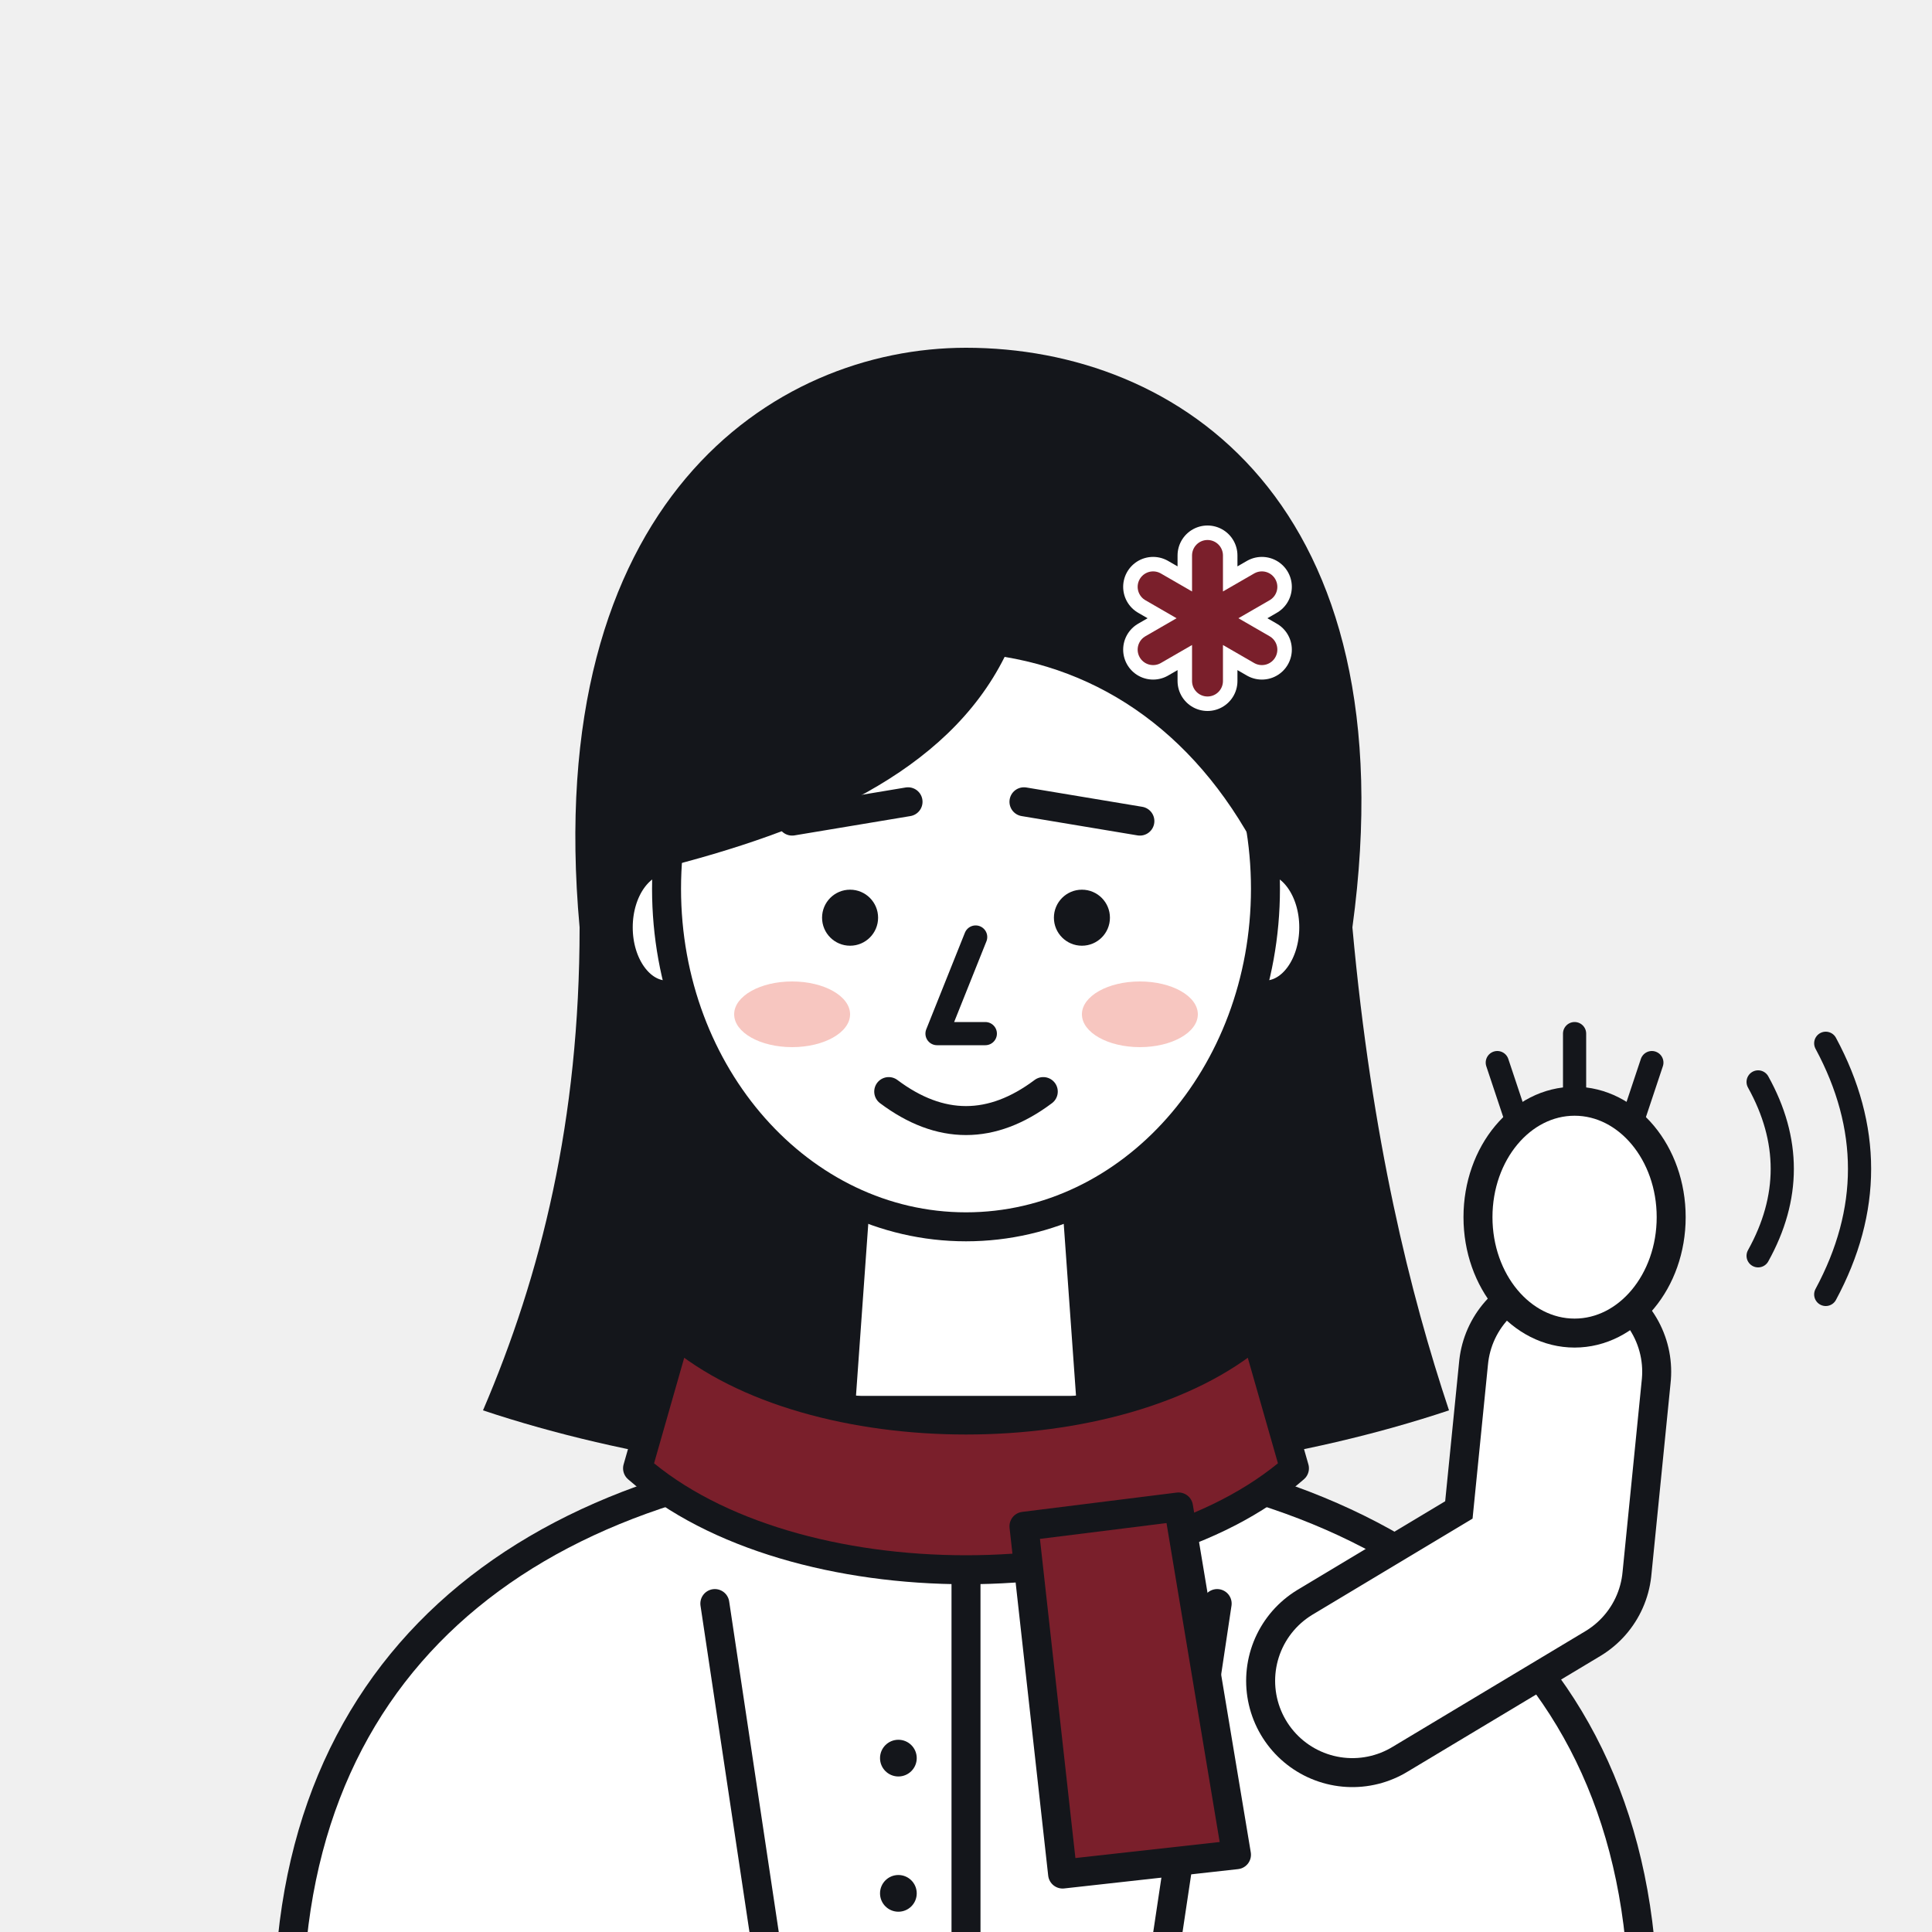
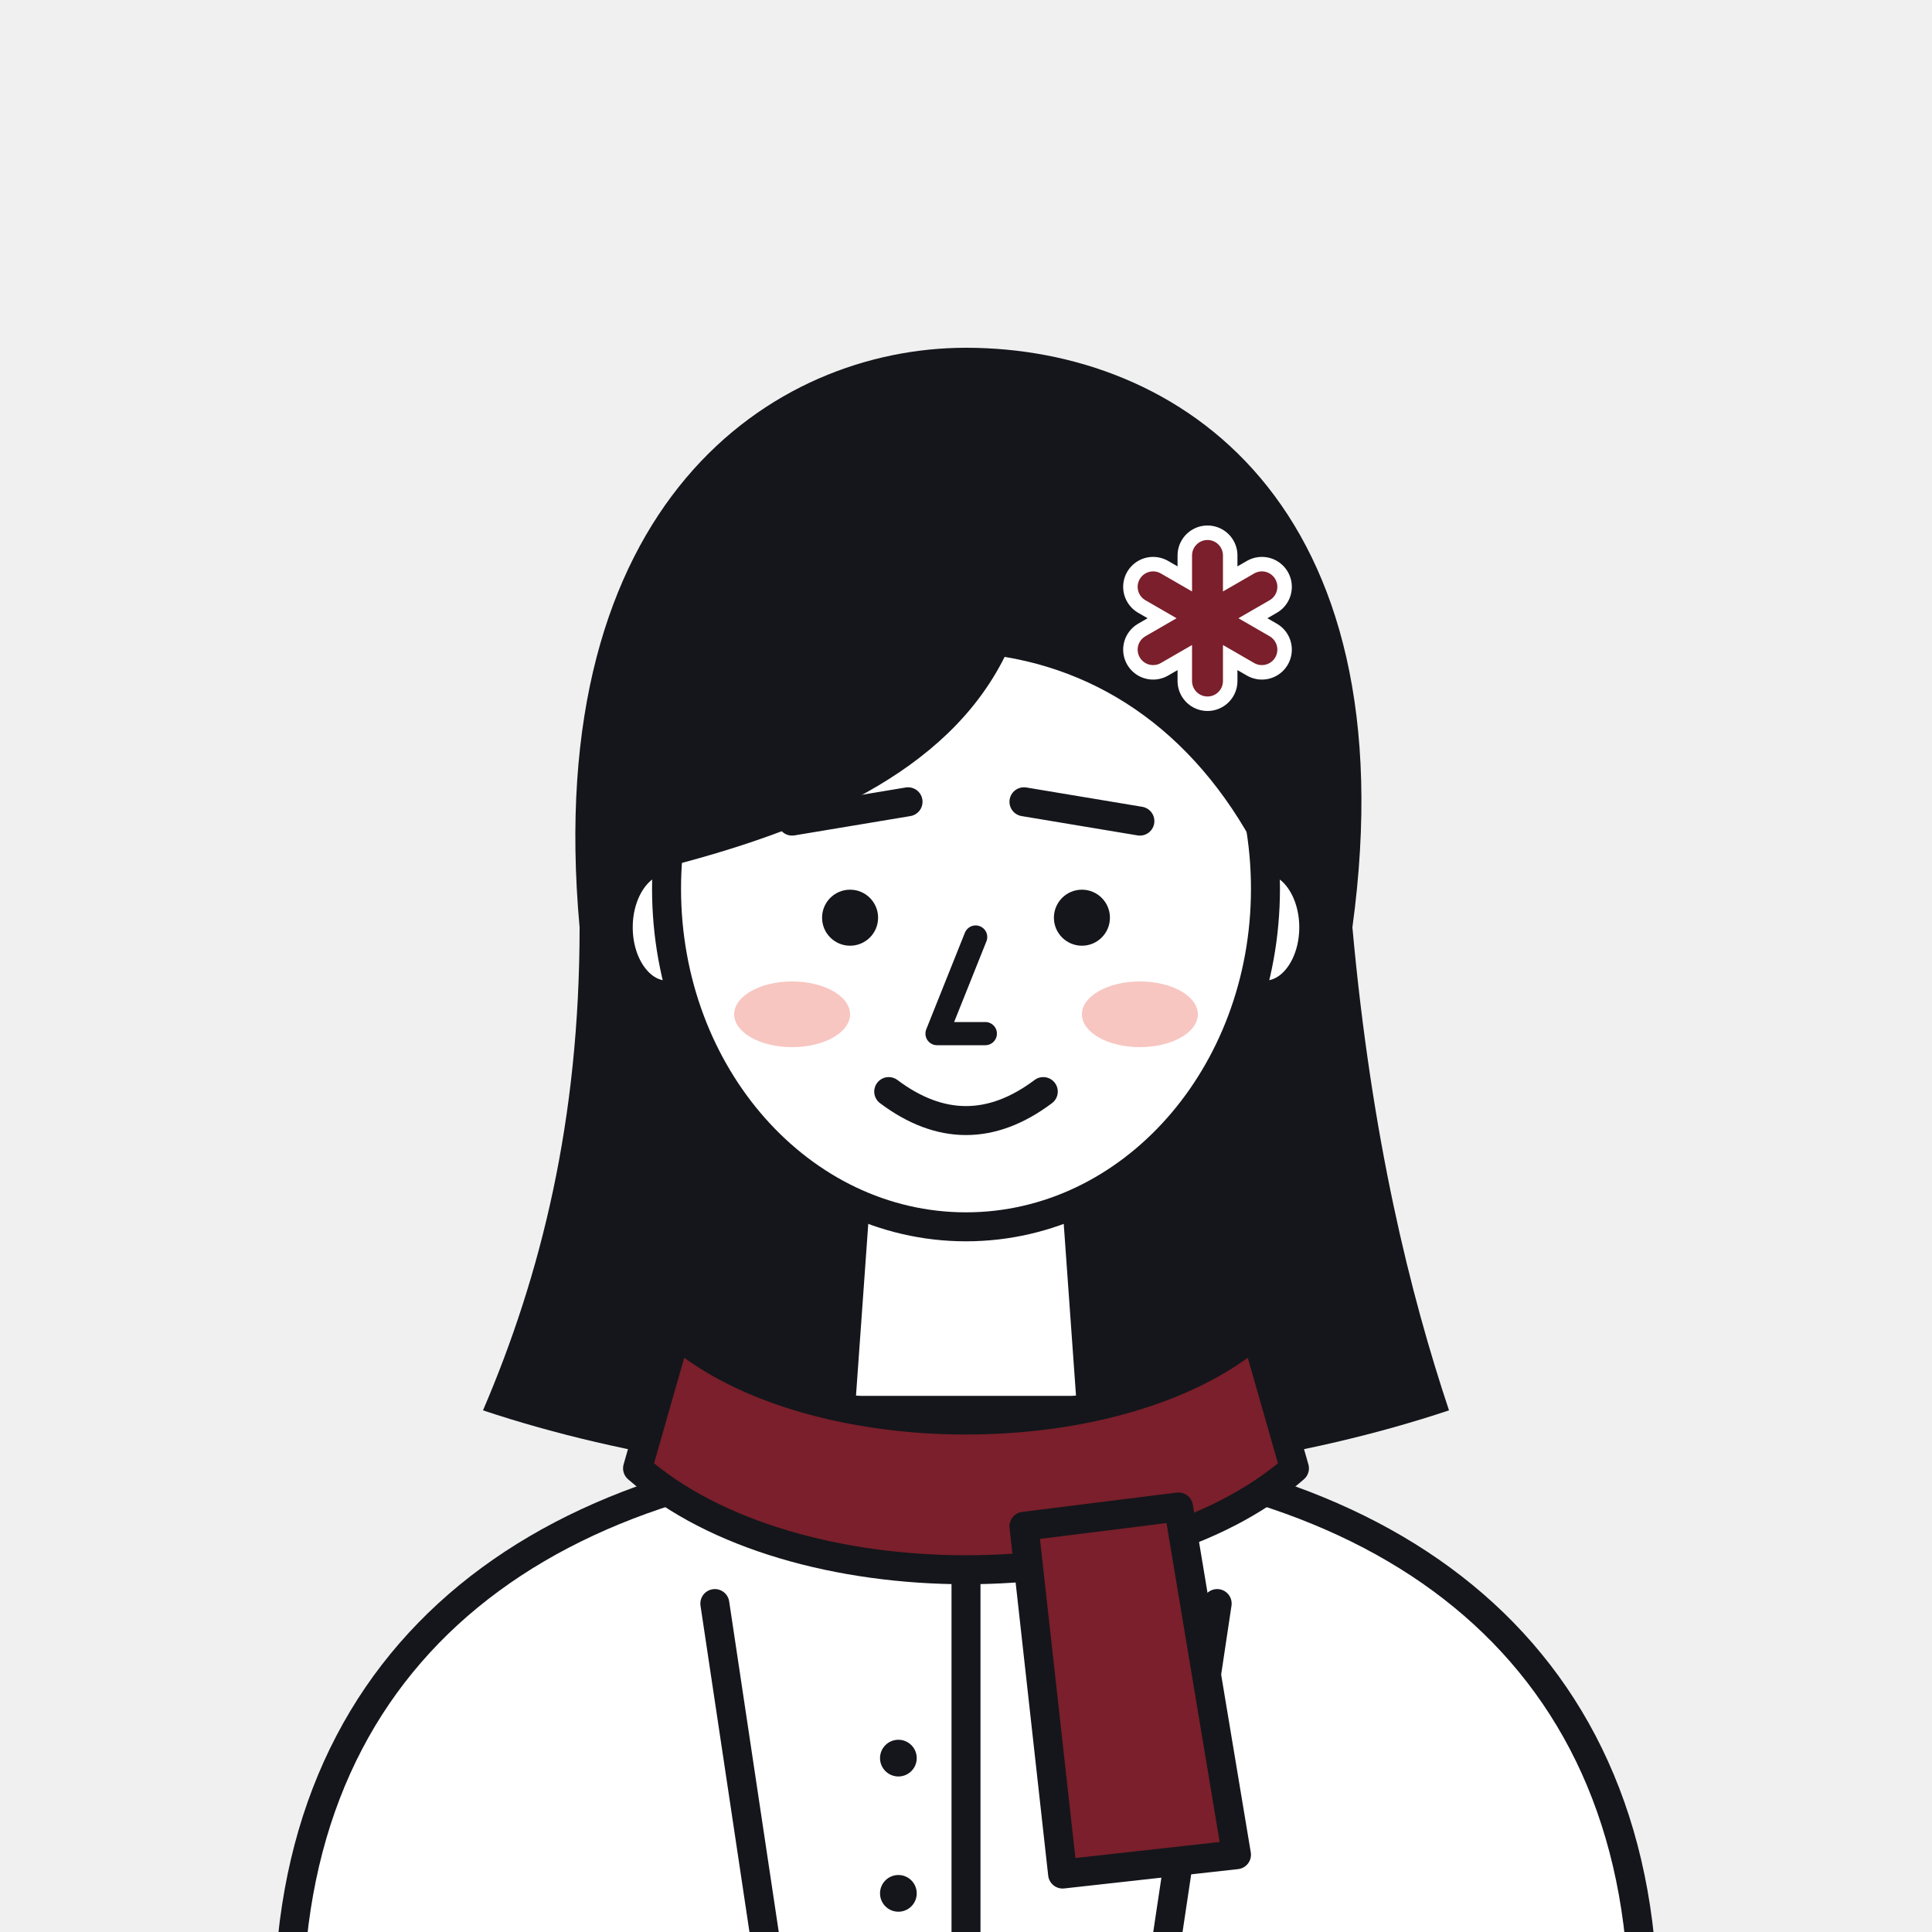
<svg xmlns="http://www.w3.org/2000/svg" viewBox="0 0 200 200">
  <path d="M60,96C56,52 80,36 100,36C122,36 146,52 140,96C142,118 146,134 150,146C120,156 80,156 50,146C56,132 60,116 60,96z" fill="#14161B" />
  <path d="M89,118L111,118L113,146L87,146z" fill="#FFFFFF" stroke="#14161B" stroke-width="3" stroke-linecap="round" stroke-linejoin="round" />
  <path d="M30,204C32,168 60,150 100,150C140,150 168,168 170,204L170,206L30,206z" fill="#FFFFFF" stroke="#14161B" stroke-width="3" stroke-linecap="round" stroke-linejoin="round" />
  <path d="M100,160L100,206M74,166L80,206M126,166L120,206" fill="none" stroke="#14161B" stroke-width="3" stroke-linecap="round" stroke-linejoin="round" />
  <path d="M91.1,182a1.9,1.9 0 1,0 3.8,0a1.9,1.9 0 1,0 -3.8,0z" fill="#14161B" />
  <path d="M91.1,196a1.9,1.9 0 1,0 3.8,0a1.9,1.9 0 1,0 -3.8,0z" fill="#14161B" />
  <path d="M64,96a5,7 0 1,0 10,0a5,7 0 1,0 -10,0z" fill="#FFFFFF" stroke="#14161B" stroke-width="3" stroke-linecap="round" stroke-linejoin="round" />
  <path d="M126,96a5,7 0 1,0 10,0a5,7 0 1,0 -10,0z" fill="#FFFFFF" stroke="#14161B" stroke-width="3" stroke-linecap="round" stroke-linejoin="round" />
  <path d="M69,92a31,35 0 1,0 62,0a31,35 0 1,0 -62,0z" fill="#FFFFFF" stroke="#14161B" stroke-width="3" stroke-linecap="round" stroke-linejoin="round" />
  <path d="M68,90C64,58 84,50 102,50C122,50 138,62 132,92C126,78 116,70 104,68C98,80 84,86 68,90z" fill="#14161B" />
  <path d="M76,105a6,3.4 0 1,0 12,0a6,3.4 0 1,0 -12,0z" fill="#F4AFA6" fill-opacity="0.7" />
  <path d="M112,105a6,3.4 0 1,0 12,0a6,3.4 0 1,0 -12,0z" fill="#F4AFA6" fill-opacity="0.7" />
  <path d="M101,97L97,107L102,107" fill="none" stroke="#14161B" stroke-width="2.4" stroke-linecap="round" stroke-linejoin="round" />
  <path d="M85.1,95a2.9,2.9 0 1,0 5.8,0a2.9,2.9 0 1,0 -5.8,0z" fill="#14161B" />
  <path d="M109.1,95a2.9,2.9 0 1,0 5.8,0a2.9,2.9 0 1,0 -5.8,0z" fill="#14161B" />
  <path d="M82,85L94,83M106,83L118,85" fill="none" stroke="#14161B" stroke-width="3" stroke-linecap="round" stroke-linejoin="round" />
  <path d="M92,113Q100,119 108,113" fill="none" stroke="#14161B" stroke-width="3" stroke-linecap="round" stroke-linejoin="round" />
  <path d="M70,138C84,150 116,150 130,138L134,152C118,166 82,166 66,152z" fill="#7A1F2B" stroke="#14161B" stroke-width="3" stroke-linecap="round" stroke-linejoin="round" />
  <path d="M106,158L122,156L128,192L110,194z" fill="#7A1F2B" stroke="#14161B" stroke-width="3" stroke-linecap="round" stroke-linejoin="round" />
-   <path d="M140,174L160,162L162,142" fill="none" stroke="#14161B" stroke-width="22" stroke-linecap="round" stroke-linejoin="round" />
-   <path d="M140,174L160,162L162,142" fill="none" stroke="#FFFFFF" stroke-width="16" stroke-linecap="round" stroke-linejoin="round" />
-   <path d="M153,126a10,12 0 1,0 20,0a10,12 0 1,0 -20,0z" fill="#FFFFFF" stroke="#14161B" stroke-width="3" stroke-linecap="round" stroke-linejoin="round" />
-   <path d="M157,116L155,110M163,114L163,107M169,116L171,110" fill="none" stroke="#14161B" stroke-width="2.4" stroke-linecap="round" stroke-linejoin="round" />
-   <path d="M182,112Q187,121 182,130M189,108Q196,121 189,134" fill="none" stroke="#14161B" stroke-width="2.4" stroke-linecap="round" stroke-linejoin="round" />
  <path d="M125.00,57.50L125.00,70.50M130.63,60.75L119.37,67.25M130.63,67.25L119.37,60.75" fill="none" stroke="#FFFFFF" stroke-width="6.2" stroke-linecap="round" stroke-linejoin="round" />
  <path d="M125.00,57.50L125.00,70.50M130.63,60.75L119.37,67.25M130.63,67.25L119.37,60.75" fill="none" stroke="#7A1F2B" stroke-width="3.2" stroke-linecap="round" stroke-linejoin="round" />
</svg>
